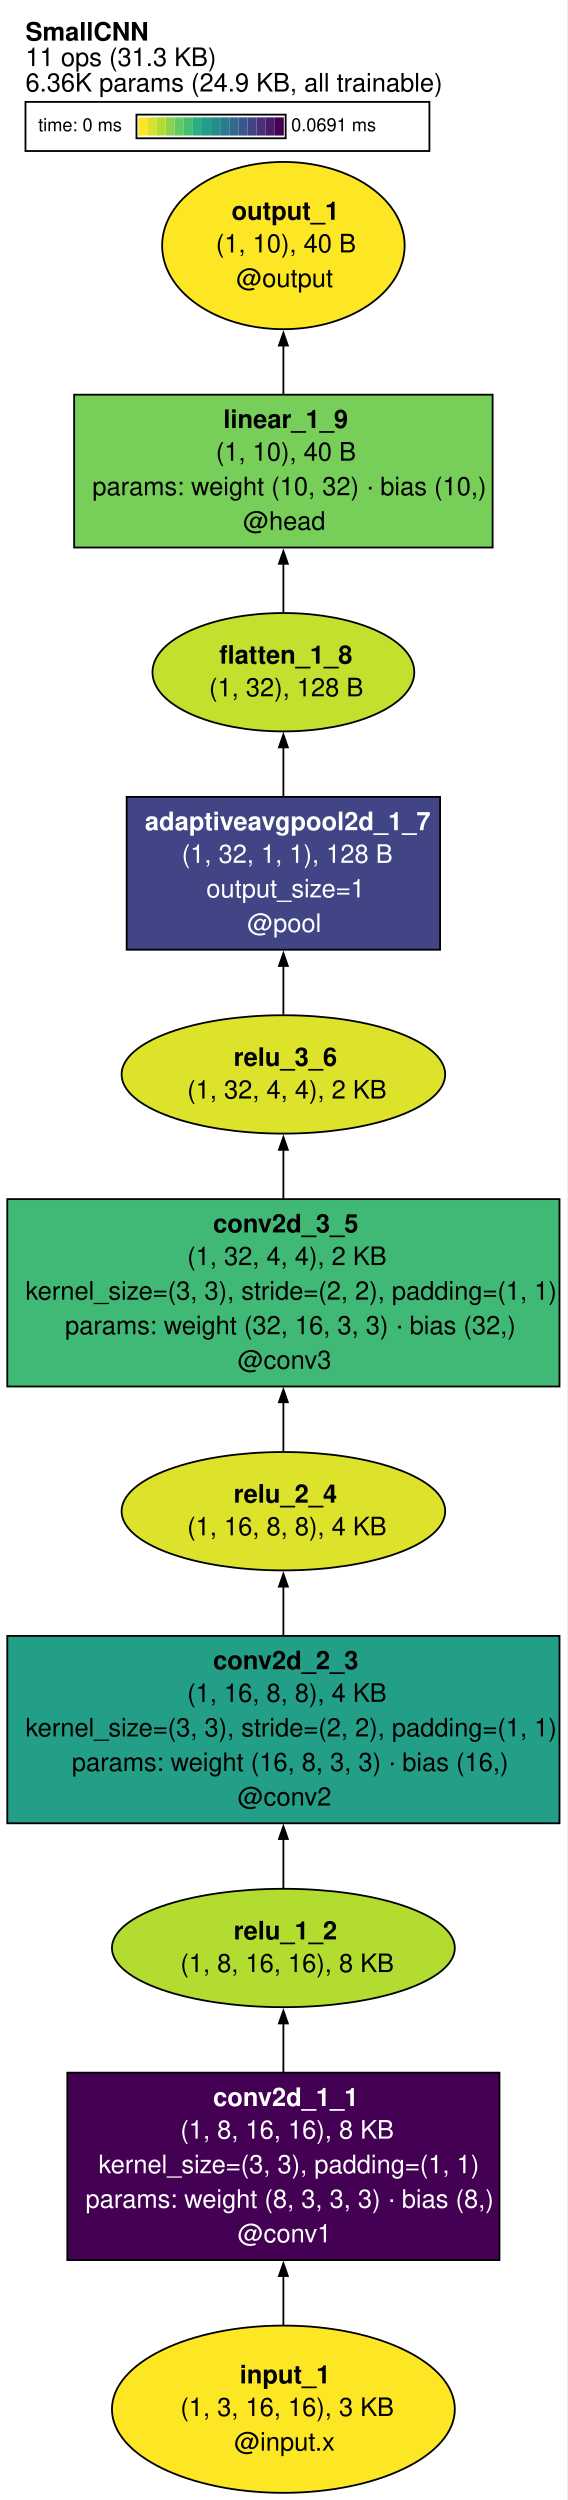
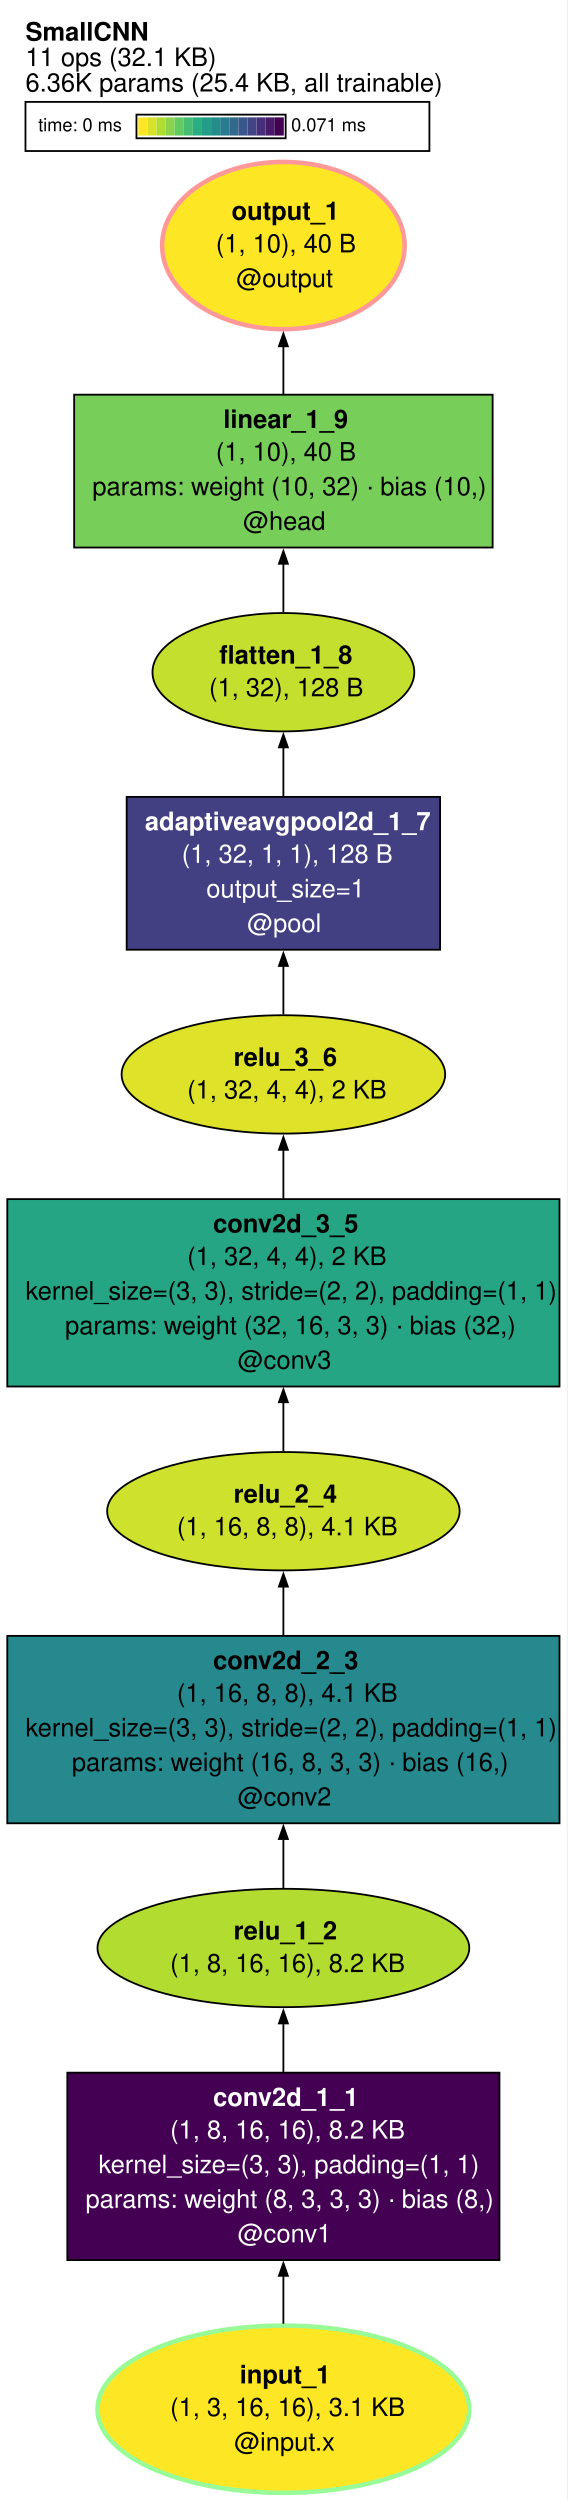
<svg xmlns="http://www.w3.org/2000/svg" width="312pt" height="1374pt" viewBox="0.00 0.00 312.00 1374.00">
  <g id="graph0" class="graph" transform="scale(1 1) rotate(0) translate(4 1370.06)">
    <polygon fill="white" stroke="none" points="-4,4 -4,-1370.06 307.5,-1370.06 307.5,4 -4,4" />
    <text xml:space="preserve" text-anchor="start" x="10" y="-1347.76" font-family="Helvetica,sans-Serif" font-weight="bold" font-size="14.00">SmallCNN</text>
-     <text xml:space="preserve" text-anchor="start" x="10" y="-1333.76" font-family="Helvetica,sans-Serif" font-size="14.00">11 ops (31.3 KB)</text>
-     <text xml:space="preserve" text-anchor="start" x="10" y="-1319.76" font-family="Helvetica,sans-Serif" font-size="14.00">6.36K params (24.9 KB, all trainable)</text>
+     <text xml:space="preserve" text-anchor="start" x="10" y="-1333.76" font-family="Helvetica,sans-Serif" font-size="14.00">11 ops (32.1 KB)</text>
+     <text xml:space="preserve" text-anchor="start" x="10" y="-1319.76" font-family="Helvetica,sans-Serif" font-size="14.00">6.36K params (25.4 KB, all trainable)</text>
    <polygon fill="none" stroke="black" points="10,-1287.06 10,-1314.06 232,-1314.06 232,-1287.06 10,-1287.06" />
    <text xml:space="preserve" text-anchor="start" x="17" y="-1297.94" font-family="Helvetica,sans-Serif" font-size="10.00">time: 0 ms</text>
    <polygon fill="none" stroke="black" points="71,-1294.06 71,-1307.06 153,-1307.06 153,-1294.06 71,-1294.06" />
    <polygon fill="#fde725" stroke="none" points="72,-1295.56 72,-1305.56 77,-1305.56 77,-1295.56 72,-1295.56" />
    <polygon fill="#d8e22b" stroke="none" points="77,-1295.56 77,-1305.56 82,-1305.56 82,-1295.56 77,-1295.56" />
    <polygon fill="#b1dd30" stroke="none" points="82,-1295.56 82,-1305.56 87,-1305.56 87,-1295.56 82,-1295.56" />
    <polygon fill="#8cd34d" stroke="none" points="87,-1295.56 87,-1305.56 92,-1305.56 92,-1295.56 87,-1295.56" />
    <polygon fill="#61ca61" stroke="none" points="92,-1295.56 92,-1305.56 97,-1305.56 97,-1295.56 92,-1295.56" />
    <polygon fill="#47bc73" stroke="none" points="97,-1295.56 97,-1305.56 102,-1305.56 102,-1295.56 97,-1295.56" />
    <polygon fill="#28ae80" stroke="none" points="102,-1295.56 102,-1305.56 107,-1305.56 107,-1295.56 102,-1295.56" />
    <polygon fill="#239d87" stroke="none" points="107,-1295.56 107,-1305.56 112,-1305.56 112,-1295.56 107,-1295.56" />
    <polygon fill="#238d8c" stroke="none" points="112,-1295.56 112,-1305.56 117,-1305.56 117,-1295.56 112,-1295.56" />
    <polygon fill="#297b8e" stroke="none" points="117,-1295.56 117,-1305.56 122,-1305.56 122,-1295.56 117,-1295.56" />
    <polygon fill="#326a8d" stroke="none" points="122,-1295.56 122,-1305.56 127,-1305.56 127,-1295.56 122,-1295.56" />
    <polygon fill="#39578c" stroke="none" points="127,-1295.56 127,-1305.56 132,-1305.56 132,-1295.56 127,-1295.56" />
    <polygon fill="#424485" stroke="none" points="132,-1295.56 132,-1305.56 137,-1305.56 137,-1295.56 132,-1295.56" />
    <polygon fill="#472f7c" stroke="none" points="137,-1295.56 137,-1305.56 142,-1305.56 142,-1295.56 137,-1295.56" />
    <polygon fill="#471b68" stroke="none" points="142,-1295.56 142,-1305.56 147,-1305.56 147,-1295.56 142,-1295.56" />
    <polygon fill="#440154" stroke="none" points="147,-1295.56 147,-1305.56 152,-1305.56 152,-1295.56 147,-1295.56" />
-     <text xml:space="preserve" text-anchor="start" x="156" y="-1297.94" font-family="Helvetica,sans-Serif" font-size="10.00">0.0691 ms</text>
+     <text xml:space="preserve" text-anchor="start" x="156" y="-1297.94" font-family="Helvetica,sans-Serif" font-size="10.00">0.071 ms</text>
    <g id="node1" class="node">
-       <ellipse fill="#fde725" stroke="black" cx="151.75" cy="-45.96" rx="94.22" ry="45.96" />
+       <ellipse fill="#fde725" stroke="#98fb98" stroke-width="2.5" cx="151.75" cy="-45.96" rx="102.18" ry="45.96" />
      <text xml:space="preserve" text-anchor="start" x="127.75" y="-60.16" font-family="Helvetica,sans-Serif" font-weight="bold" font-size="14.00">input_1</text>
-       <text xml:space="preserve" text-anchor="start" x="95.12" y="-42.21" font-family="Helvetica,sans-Serif" font-size="14.00">(1, 3, 16, 16), 3 KB</text>
+       <text xml:space="preserve" text-anchor="start" x="89.5" y="-42.21" font-family="Helvetica,sans-Serif" font-size="14.00">(1, 3, 16, 16), 3.1 KB</text>
      <text xml:space="preserve" text-anchor="start" x="124.75" y="-23.21" font-family="Helvetica,sans-Serif" font-size="14.00">@input.x</text>
    </g>
    <g id="node2" class="node">
      <polygon fill="#440154" stroke="black" points="270.5,-230.92 33,-230.92 33,-127.92 270.5,-127.92 270.5,-230.92" />
      <text xml:space="preserve" text-anchor="start" x="113.12" y="-212.62" font-family="Helvetica,sans-Serif" font-weight="bold" font-size="14.00" fill="#ffffff">conv2d_1_1</text>
-       <text xml:space="preserve" text-anchor="start" x="95.12" y="-194.67" font-family="Helvetica,sans-Serif" font-size="14.00" fill="#ffffff">(1, 8, 16, 16), 8 KB</text>
+       <text xml:space="preserve" text-anchor="start" x="89.5" y="-194.67" font-family="Helvetica,sans-Serif" font-size="14.00" fill="#ffffff">(1, 8, 16, 16), 8.2 KB</text>
      <text xml:space="preserve" text-anchor="start" x="50.12" y="-175.67" font-family="Helvetica,sans-Serif" font-size="14.00" fill="#ffffff">kernel_size=(3, 3), padding=(1, 1)</text>
      <text xml:space="preserve" text-anchor="start" x="43" y="-156.67" font-family="Helvetica,sans-Serif" font-size="14.00" fill="#ffffff">params: weight (8, 3, 3, 3) · bias (8,)</text>
      <text xml:space="preserve" text-anchor="start" x="126.62" y="-137.67" font-family="Helvetica,sans-Serif" font-size="14.00" fill="#ffffff">@conv1</text>
    </g>
    <g id="edge1" class="edge">
-       <path fill="none" stroke="black" d="M151.75,-92.2C151.75,-100.96 151.75,-110.26 151.75,-119.38" />
-       <polygon fill="black" stroke="black" points="149.3,-119.17 151.75,-126.17 154.2,-119.17 149.3,-119.17" />
+       <path fill="none" stroke="black" d="M151.75,-92.94C151.75,-101.47 151.75,-110.49 151.75,-119.34" />
+       <polygon fill="black" stroke="black" points="149.3,-119.25 151.75,-126.25 154.2,-119.25 149.3,-119.25" />
    </g>
    <g id="node3" class="node">
-       <ellipse fill="#b2dd30" stroke="black" cx="151.75" cy="-299.45" rx="94.22" ry="32.53" />
+       <ellipse fill="#b2dd30" stroke="black" cx="151.75" cy="-299.45" rx="102.18" ry="32.53" />
      <text xml:space="preserve" text-anchor="start" x="124.38" y="-304.15" font-family="Helvetica,sans-Serif" font-weight="bold" font-size="14.00">relu_1_2</text>
-       <text xml:space="preserve" text-anchor="start" x="95.12" y="-286.2" font-family="Helvetica,sans-Serif" font-size="14.00">(1, 8, 16, 16), 8 KB</text>
+       <text xml:space="preserve" text-anchor="start" x="89.5" y="-286.2" font-family="Helvetica,sans-Serif" font-size="14.00">(1, 8, 16, 16), 8.2 KB</text>
    </g>
    <g id="edge2" class="edge">
      <path fill="none" stroke="black" d="M151.75,-231.16C151.75,-240.16 151.75,-249.42 151.75,-258.08" />
      <polygon fill="black" stroke="black" points="149.3,-258 151.75,-265 154.2,-258 149.3,-258" />
    </g>
    <g id="node4" class="node">
-       <polygon fill="#239e87" stroke="black" points="303.5,-470.98 0,-470.98 0,-367.98 303.5,-367.98 303.5,-470.98" />
+       <polygon fill="#25898d" stroke="black" points="303.5,-470.98 0,-470.98 0,-367.98 303.5,-367.98 303.5,-470.98" />
      <text xml:space="preserve" text-anchor="start" x="113.12" y="-452.68" font-family="Helvetica,sans-Serif" font-weight="bold" font-size="14.00">conv2d_2_3</text>
-       <text xml:space="preserve" text-anchor="start" x="98.88" y="-434.73" font-family="Helvetica,sans-Serif" font-size="14.00">(1, 16, 8, 8), 4 KB</text>
+       <text xml:space="preserve" text-anchor="start" x="93.25" y="-434.73" font-family="Helvetica,sans-Serif" font-size="14.00">(1, 16, 8, 8), 4.1 KB</text>
      <text xml:space="preserve" text-anchor="start" x="10" y="-415.73" font-family="Helvetica,sans-Serif" font-size="14.00">kernel_size=(3, 3), stride=(2, 2), padding=(1, 1)</text>
      <text xml:space="preserve" text-anchor="start" x="35.5" y="-396.73" font-family="Helvetica,sans-Serif" font-size="14.00">params: weight (16, 8, 3, 3) · bias (16,)</text>
      <text xml:space="preserve" text-anchor="start" x="126.62" y="-377.73" font-family="Helvetica,sans-Serif" font-size="14.00">@conv2</text>
    </g>
    <g id="edge3" class="edge">
      <path fill="none" stroke="black" d="M151.75,-332.39C151.75,-340.75 151.75,-350.04 151.75,-359.34" />
      <polygon fill="black" stroke="black" points="149.3,-359.33 151.75,-366.33 154.2,-359.33 149.3,-359.33" />
    </g>
    <g id="node5" class="node">
-       <ellipse fill="#dde32b" stroke="black" cx="151.75" cy="-539.5" rx="88.92" ry="32.53" />
+       <ellipse fill="#cee12c" stroke="black" cx="151.75" cy="-539.5" rx="96.87" ry="32.53" />
      <text xml:space="preserve" text-anchor="start" x="124.38" y="-544.2" font-family="Helvetica,sans-Serif" font-weight="bold" font-size="14.00">relu_2_4</text>
-       <text xml:space="preserve" text-anchor="start" x="98.88" y="-526.25" font-family="Helvetica,sans-Serif" font-size="14.00">(1, 16, 8, 8), 4 KB</text>
+       <text xml:space="preserve" text-anchor="start" x="93.25" y="-526.25" font-family="Helvetica,sans-Serif" font-size="14.00">(1, 16, 8, 8), 4.1 KB</text>
    </g>
    <g id="edge4" class="edge">
      <path fill="none" stroke="black" d="M151.75,-471.22C151.75,-480.21 151.75,-489.47 151.75,-498.13" />
      <polygon fill="black" stroke="black" points="149.3,-498.05 151.75,-505.05 154.2,-498.05 149.3,-498.05" />
    </g>
    <g id="node6" class="node">
-       <polygon fill="#40b976" stroke="black" points="303.5,-711.03 0,-711.03 0,-608.03 303.5,-608.03 303.5,-711.03" />
+       <polygon fill="#25a584" stroke="black" points="303.5,-711.03 0,-711.03 0,-608.03 303.5,-608.03 303.5,-711.03" />
      <text xml:space="preserve" text-anchor="start" x="113.12" y="-692.73" font-family="Helvetica,sans-Serif" font-weight="bold" font-size="14.00">conv2d_3_5</text>
      <text xml:space="preserve" text-anchor="start" x="98.88" y="-674.78" font-family="Helvetica,sans-Serif" font-size="14.00">(1, 32, 4, 4), 2 KB</text>
      <text xml:space="preserve" text-anchor="start" x="10" y="-655.78" font-family="Helvetica,sans-Serif" font-size="14.00">kernel_size=(3, 3), stride=(2, 2), padding=(1, 1)</text>
      <text xml:space="preserve" text-anchor="start" x="31.75" y="-636.78" font-family="Helvetica,sans-Serif" font-size="14.00">params: weight (32, 16, 3, 3) · bias (32,)</text>
      <text xml:space="preserve" text-anchor="start" x="126.62" y="-617.78" font-family="Helvetica,sans-Serif" font-size="14.00">@conv3</text>
    </g>
    <g id="edge5" class="edge">
      <path fill="none" stroke="black" d="M151.75,-572.44C151.75,-580.81 151.75,-590.1 151.75,-599.39" />
      <polygon fill="black" stroke="black" points="149.3,-599.39 151.75,-606.39 154.2,-599.39 149.3,-599.39" />
    </g>
    <g id="node7" class="node">
-       <ellipse fill="#dde32b" stroke="black" cx="151.75" cy="-779.56" rx="88.92" ry="32.53" />
+       <ellipse fill="#dee32a" stroke="black" cx="151.75" cy="-779.56" rx="88.92" ry="32.53" />
      <text xml:space="preserve" text-anchor="start" x="124.38" y="-784.26" font-family="Helvetica,sans-Serif" font-weight="bold" font-size="14.00">relu_3_6</text>
      <text xml:space="preserve" text-anchor="start" x="98.88" y="-766.31" font-family="Helvetica,sans-Serif" font-size="14.00">(1, 32, 4, 4), 2 KB</text>
    </g>
    <g id="edge6" class="edge">
      <path fill="none" stroke="black" d="M151.75,-711.27C151.75,-720.27 151.75,-729.53 151.75,-738.19" />
      <polygon fill="black" stroke="black" points="149.3,-738.11 151.75,-745.11 154.2,-738.11 149.3,-738.11" />
    </g>
    <g id="node8" class="node">
-       <polygon fill="#414585" stroke="black" points="237.88,-932.09 65.62,-932.09 65.62,-848.09 237.88,-848.09 237.88,-932.09" />
+       <polygon fill="#433f83" stroke="black" points="237.88,-932.09 65.62,-932.09 65.62,-848.09 237.88,-848.09 237.88,-932.09" />
      <text xml:space="preserve" text-anchor="start" x="75.62" y="-913.79" font-family="Helvetica,sans-Serif" font-weight="bold" font-size="14.00" fill="#ffffff">adaptiveavgpool2d_1_7</text>
      <text xml:space="preserve" text-anchor="start" x="95.88" y="-895.84" font-family="Helvetica,sans-Serif" font-size="14.00" fill="#ffffff">(1, 32, 1, 1), 128 B</text>
      <text xml:space="preserve" text-anchor="start" x="109.38" y="-876.84" font-family="Helvetica,sans-Serif" font-size="14.00" fill="#ffffff">output_size=1</text>
      <text xml:space="preserve" text-anchor="start" x="131.88" y="-857.84" font-family="Helvetica,sans-Serif" font-size="14.00" fill="#ffffff">@pool</text>
    </g>
    <g id="edge7" class="edge">
      <path fill="none" stroke="black" d="M151.75,-812.53C151.75,-820.96 151.75,-830.25 151.75,-839.37" />
      <polygon fill="black" stroke="black" points="149.3,-839.16 151.75,-846.16 154.2,-839.16 149.3,-839.16" />
    </g>
    <g id="node9" class="node">
-       <ellipse fill="#c5df2e" stroke="black" cx="151.75" cy="-1000.61" rx="71.95" ry="32.53" />
+       <ellipse fill="#c4df2e" stroke="black" cx="151.75" cy="-1000.61" rx="71.95" ry="32.53" />
      <text xml:space="preserve" text-anchor="start" x="116.5" y="-1005.31" font-family="Helvetica,sans-Serif" font-weight="bold" font-size="14.00">flatten_1_8</text>
      <text xml:space="preserve" text-anchor="start" x="110.88" y="-987.36" font-family="Helvetica,sans-Serif" font-size="14.00">(1, 32), 128 B</text>
    </g>
    <g id="edge8" class="edge">
      <path fill="none" stroke="black" d="M151.75,-932.42C151.75,-941.32 151.75,-950.71 151.75,-959.56" />
      <polygon fill="black" stroke="black" points="149.3,-959.33 151.75,-966.33 154.2,-959.33 149.3,-959.33" />
    </g>
    <g id="node10" class="node">
-       <polygon fill="#77ce58" stroke="black" points="266.75,-1153.14 36.75,-1153.14 36.75,-1069.14 266.75,-1069.14 266.75,-1153.14" />
+       <polygon fill="#77ce59" stroke="black" points="266.75,-1153.14 36.75,-1153.14 36.75,-1069.14 266.75,-1069.14 266.75,-1153.14" />
      <text xml:space="preserve" text-anchor="start" x="118.75" y="-1134.84" font-family="Helvetica,sans-Serif" font-weight="bold" font-size="14.00">linear_1_9</text>
      <text xml:space="preserve" text-anchor="start" x="114.62" y="-1116.89" font-family="Helvetica,sans-Serif" font-size="14.00">(1, 10), 40 B</text>
      <text xml:space="preserve" text-anchor="start" x="46.75" y="-1097.89" font-family="Helvetica,sans-Serif" font-size="14.00">params: weight (10, 32) · bias (10,)</text>
      <text xml:space="preserve" text-anchor="start" x="129.62" y="-1078.89" font-family="Helvetica,sans-Serif" font-size="14.00">@head</text>
    </g>
    <g id="edge9" class="edge">
      <path fill="none" stroke="black" d="M151.75,-1033.59C151.75,-1042.01 151.75,-1051.31 151.75,-1060.43" />
      <polygon fill="black" stroke="black" points="149.3,-1060.21 151.75,-1067.21 154.2,-1060.21 149.3,-1060.21" />
    </g>
    <g id="node11" class="node">
-       <ellipse fill="#fde725" stroke="black" cx="151.75" cy="-1235.1" rx="66.64" ry="45.96" />
+       <ellipse fill="#fde725" stroke="#ff9999" stroke-width="2.5" cx="151.75" cy="-1235.1" rx="66.64" ry="45.96" />
      <text xml:space="preserve" text-anchor="start" x="123.25" y="-1249.3" font-family="Helvetica,sans-Serif" font-weight="bold" font-size="14.00">output_1</text>
      <text xml:space="preserve" text-anchor="start" x="114.62" y="-1231.35" font-family="Helvetica,sans-Serif" font-size="14.00">(1, 10), 40 B</text>
      <text xml:space="preserve" text-anchor="start" x="125.88" y="-1212.35" font-family="Helvetica,sans-Serif" font-size="14.00">@output</text>
    </g>
    <g id="edge10" class="edge">
-       <path fill="none" stroke="black" d="M151.75,-1153.43C151.75,-1162.02 151.75,-1171.19 151.75,-1180.16" />
-       <polygon fill="black" stroke="black" points="149.3,-1180.15 151.75,-1187.15 154.2,-1180.15 149.3,-1180.15" />
+       <path fill="none" stroke="black" d="M151.75,-1153.43C151.75,-1161.91 151.75,-1170.97 151.75,-1179.83" />
+       <polygon fill="black" stroke="black" points="149.3,-1179.73 151.75,-1186.73 154.2,-1179.73 149.3,-1179.73" />
    </g>
  </g>
</svg>
